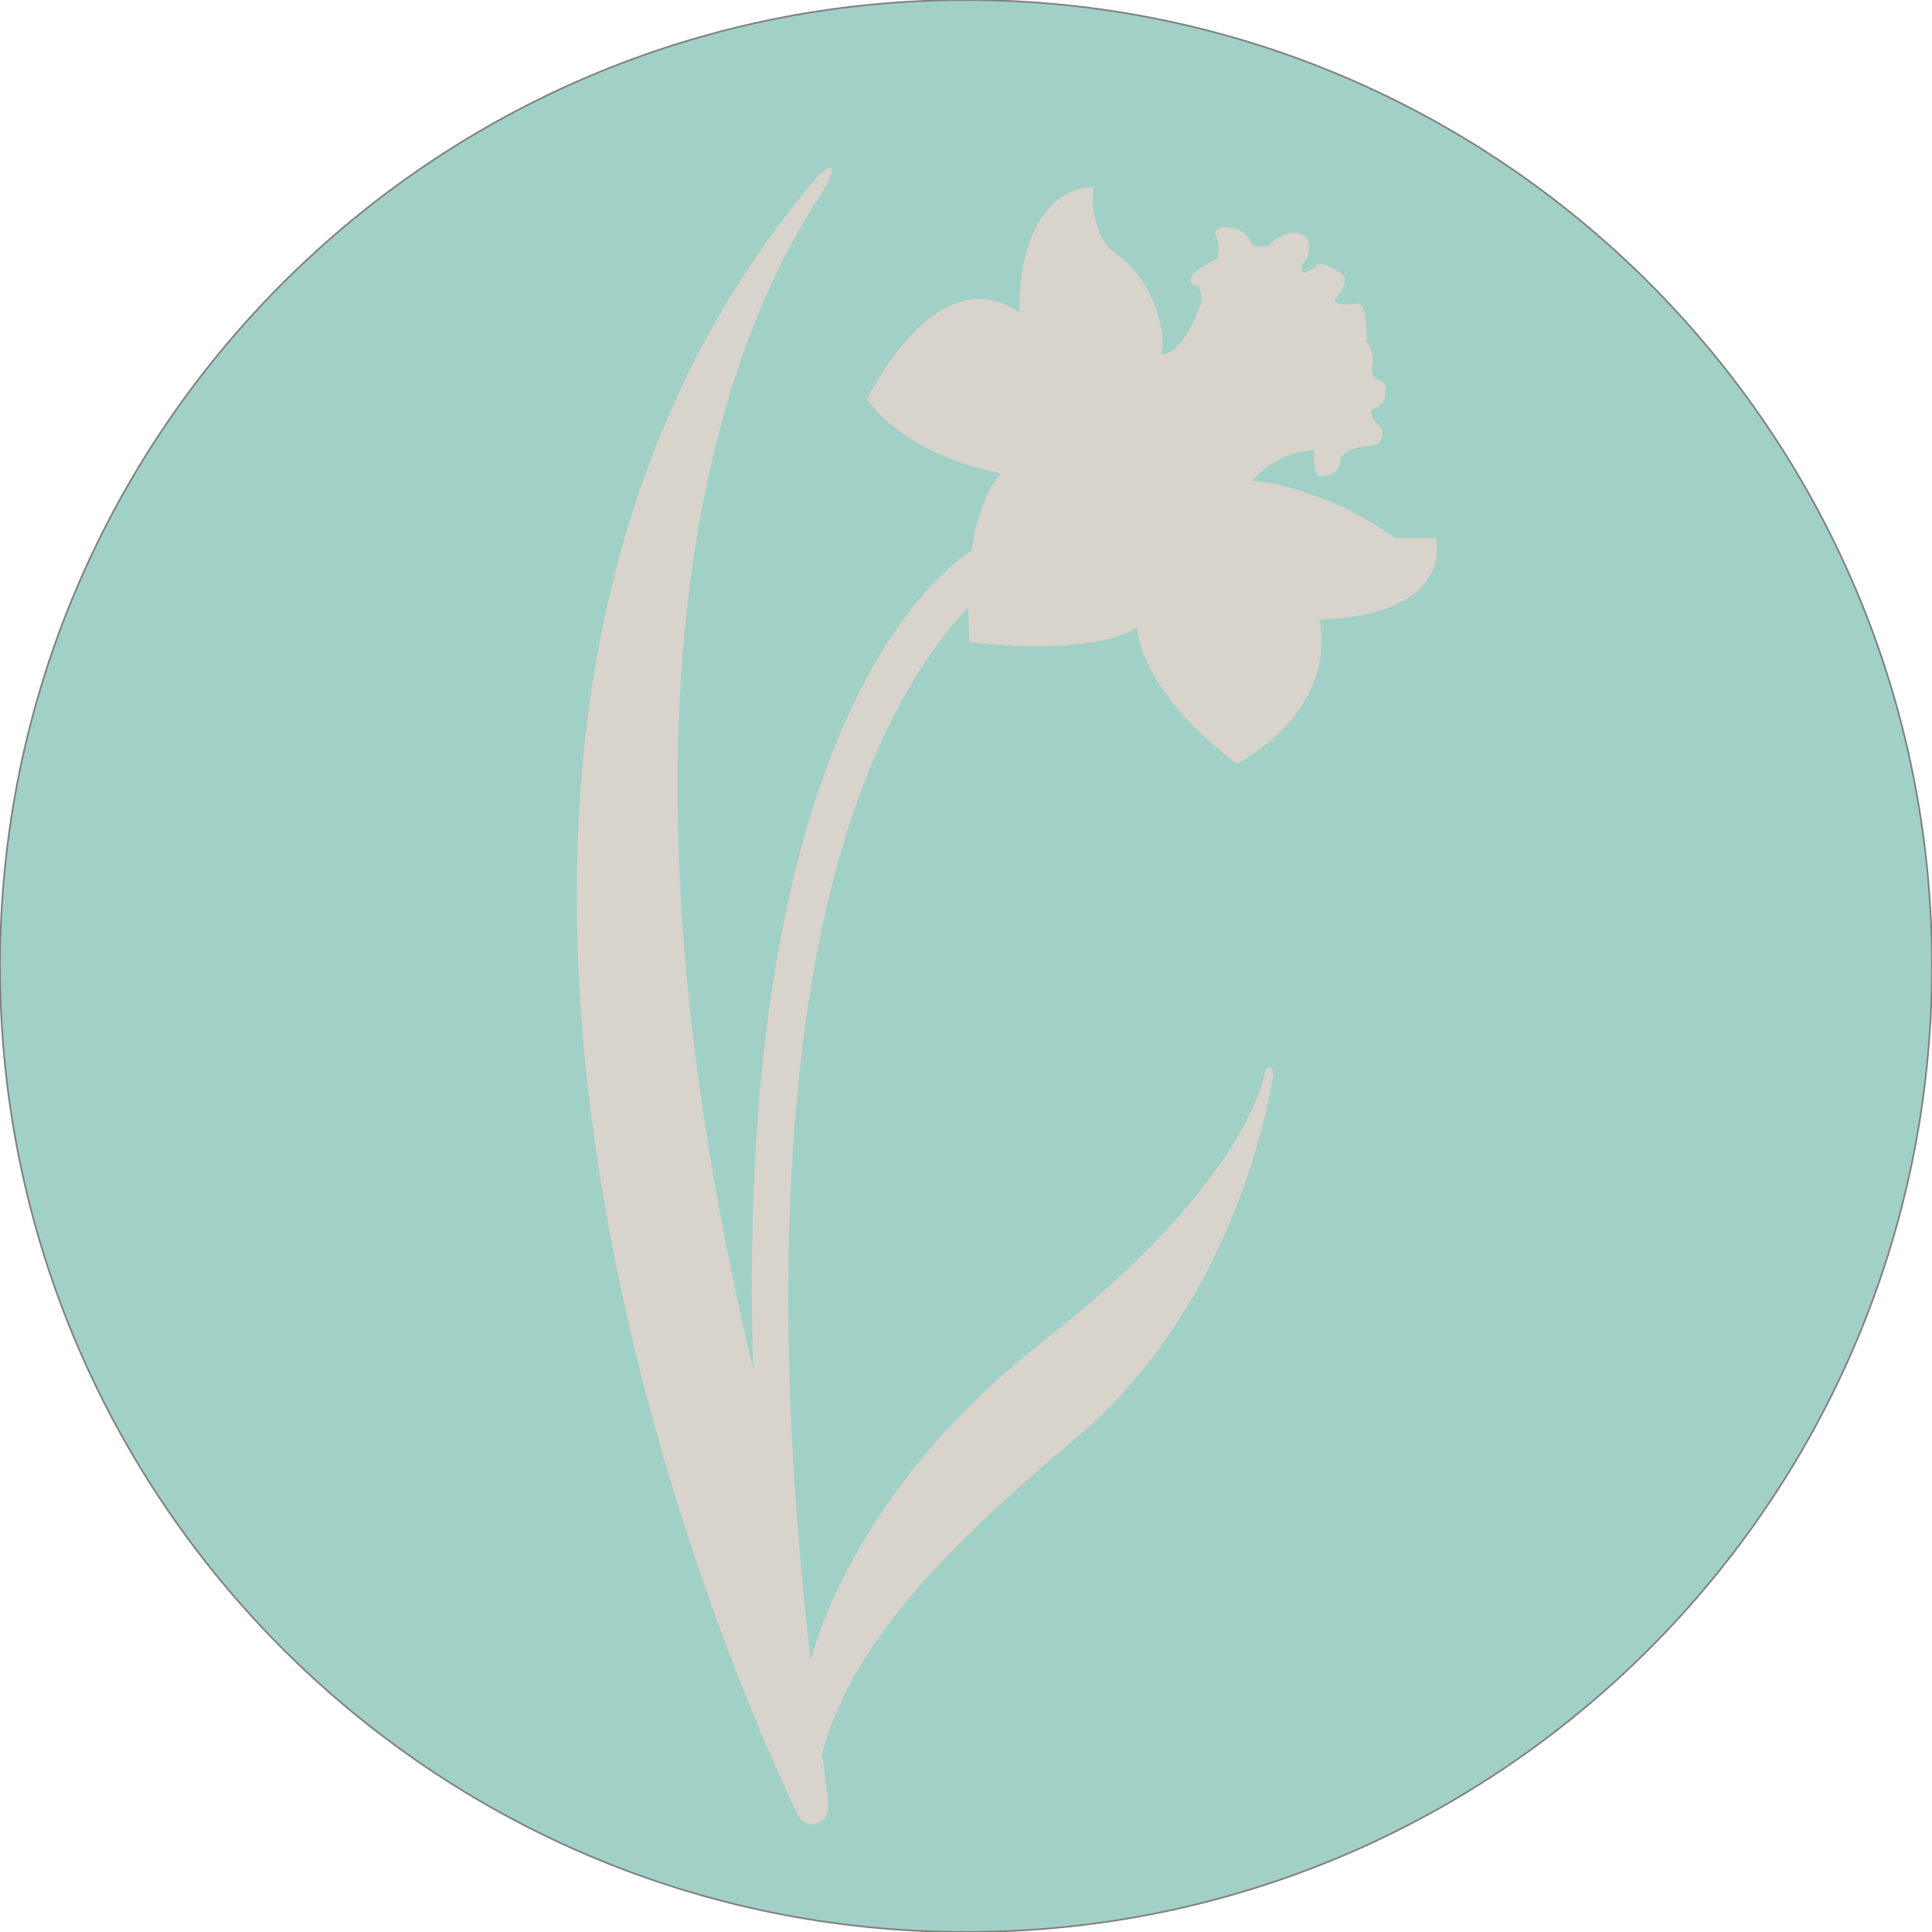
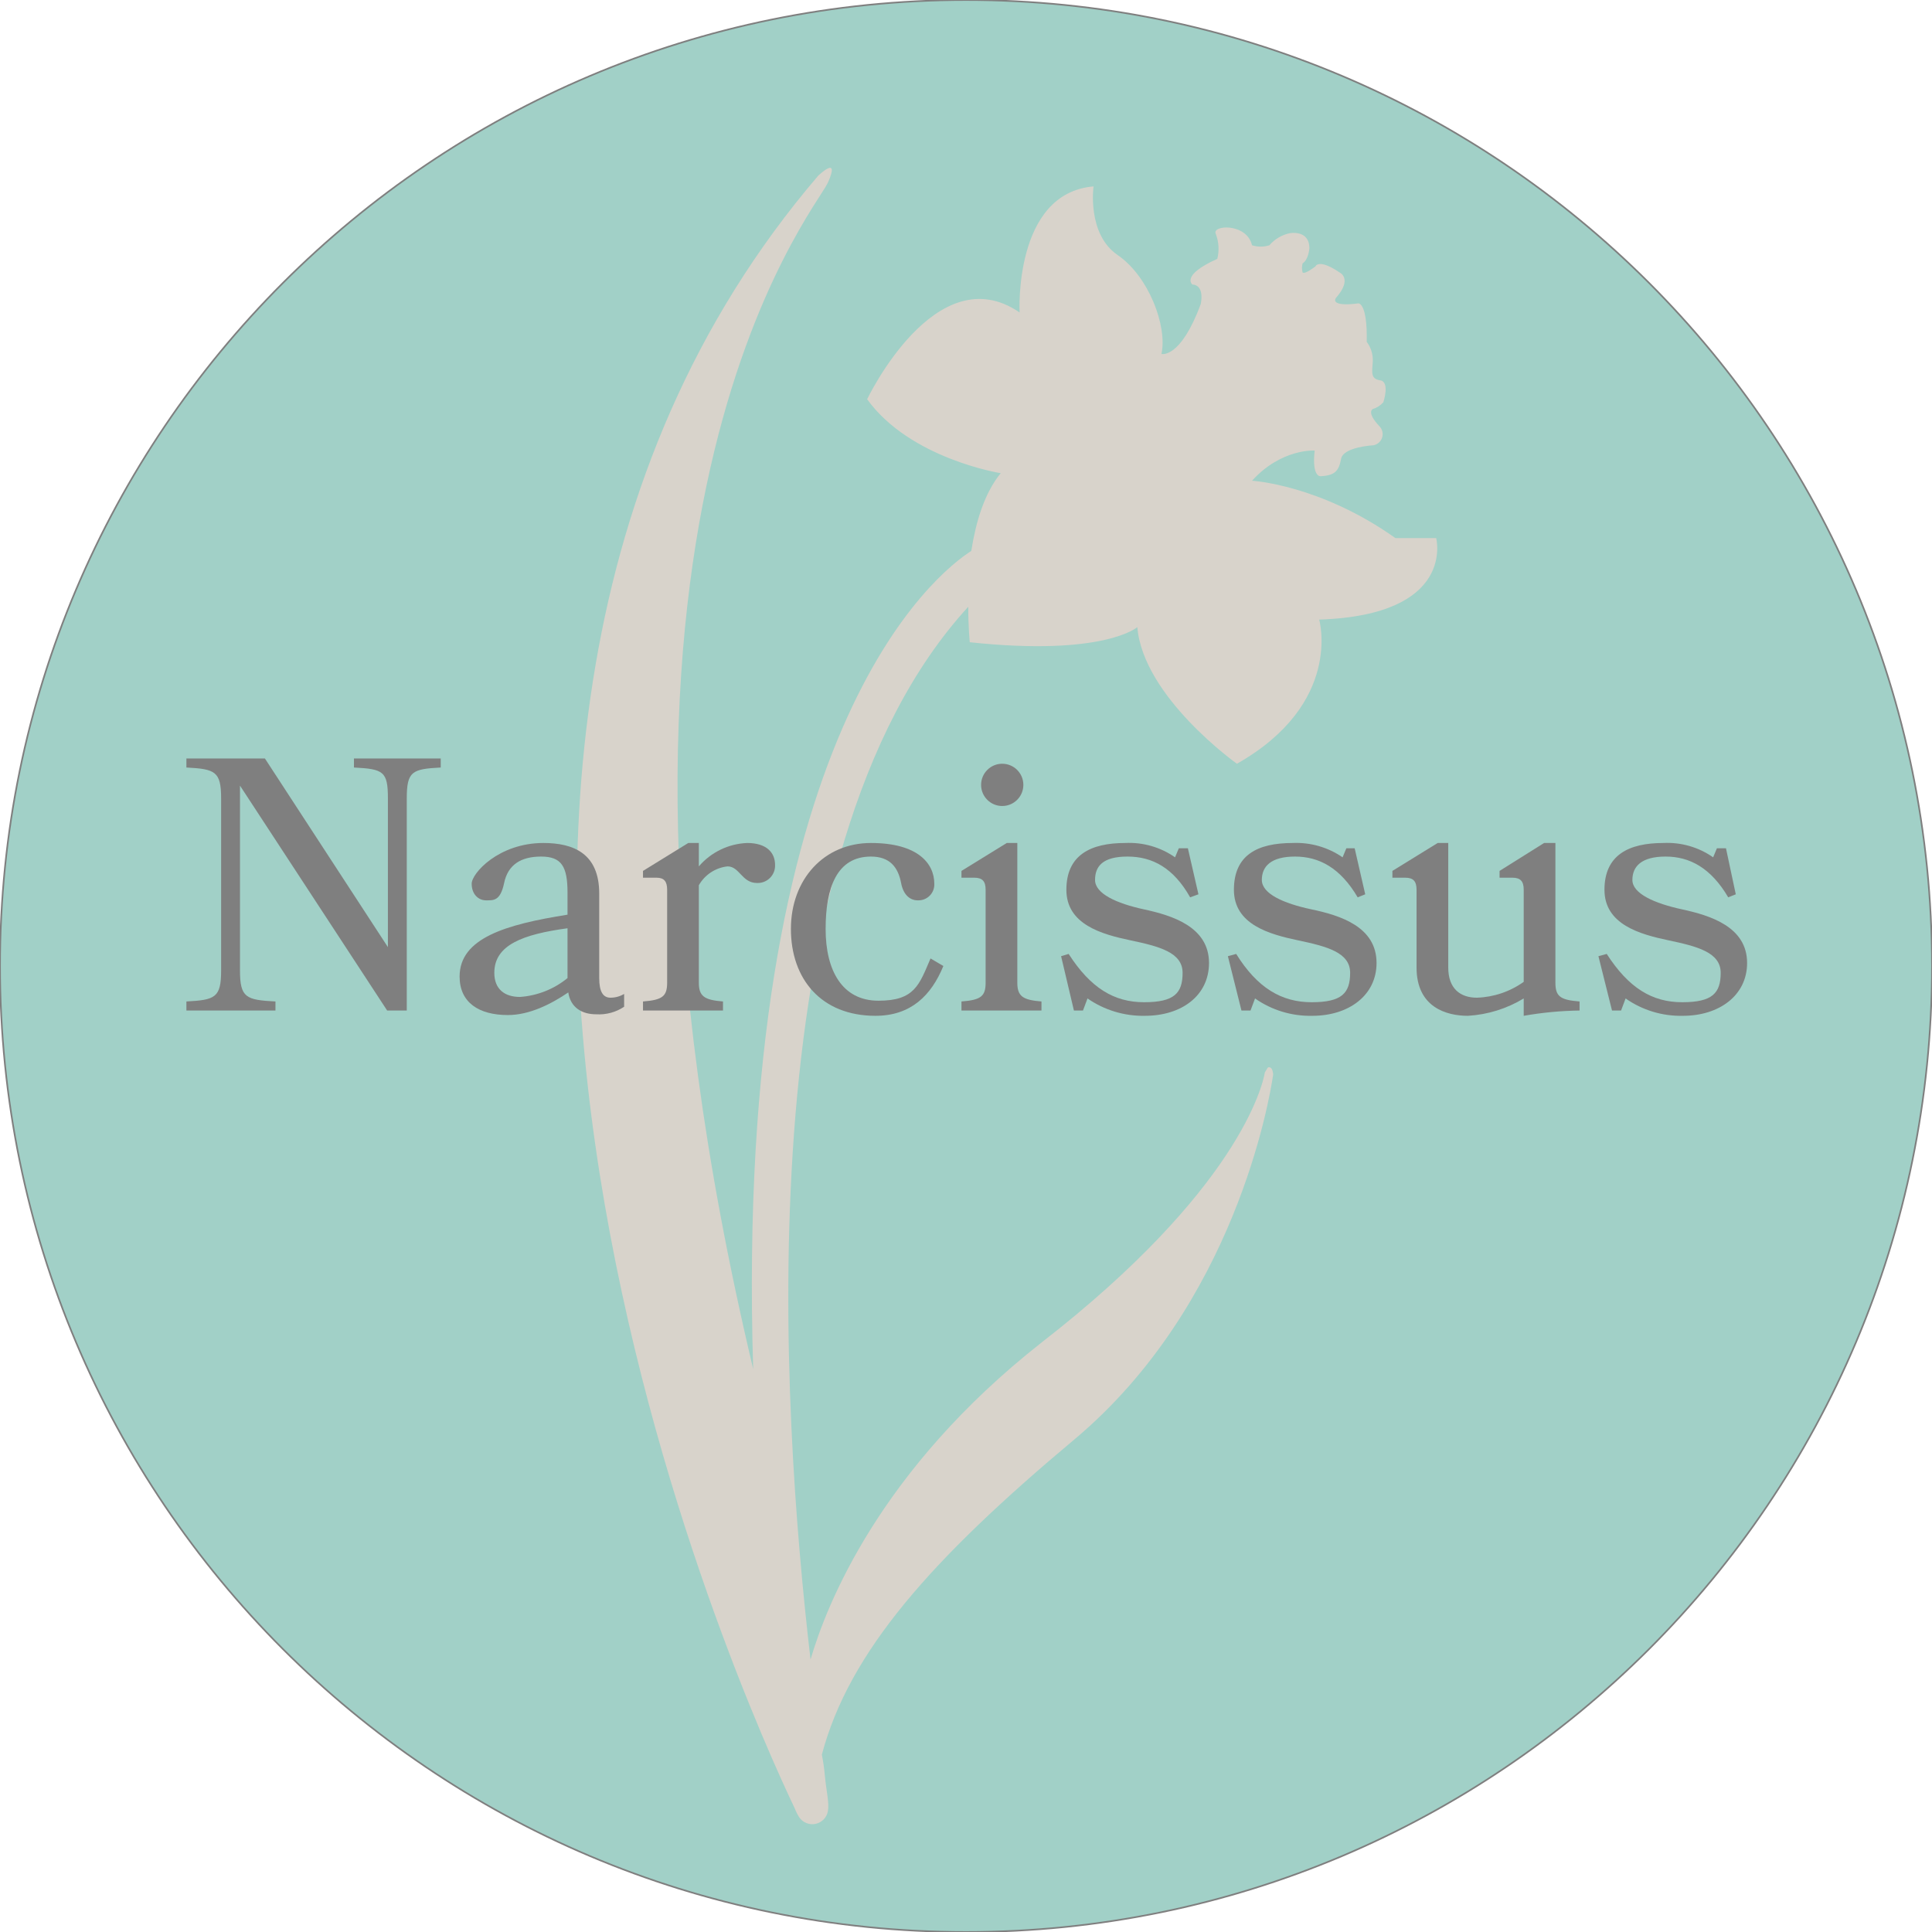
- <svg xmlns="http://www.w3.org/2000/svg" width="256" height="256" viewBox="0 0 256 256">
-   <circle cx="128" cy="128" r="128" fill="#a1d0c7" stroke="#7f7f7f" stroke-miterlimit="10" stroke-width=".22" />
-   <path fill="#d8d3cb" d="M190.3 71.3h-5.4c-10-7.1-19-7.6-19-7.6 3.9-4.3 8.3-4 8.3-4-.4 3.6.8 3.4.8 3.4 1.9-.1 2.4-.7 2.7-2.3S182 59 182 59a1.5 1.5 0 0 0 .8-2.5c-1.8-1.9-.9-2.3-.9-2.3a3.1 3.1 0 0 0 1.4-.9s.9-2.7-.4-2.9-1.1-1-1-2.5a4 4 0 0 0-.8-2.6c.1-5.2-1.1-5.1-1.1-5.1-3.9.5-3-.7-3-.7 2.3-2.6.5-3.4.5-3.4-2.8-1.9-3.2-.8-3.2-.8s-1.4 1.1-1.7.8a2.3 2.3 0 0 1 0-1.2c.8-.5.9-2 .9-2 0-2.5-2.6-2-2.6-2a4.9 4.9 0 0 0-2.7 1.6 3.8 3.8 0 0 1-2.3 0c-.7-3-5.4-2.7-4.8-1.5a5.5 5.5 0 0 1 .2 3.3c-4.9 2.2-3.3 3.4-3.3 3.4 1.7.1 1.1 2.6 1.1 2.6-2.7 7.3-5.2 6.6-5.2 6.6.8-3.7-1.7-10.3-5.8-13.1s-3.2-9.1-3.2-9.1c-10.6.9-9.8 16.7-9.8 16.7-11.1-7.6-20.2 11.5-20.2 11.5 5.7 7.9 17.7 9.8 17.7 9.8-2.2 2.7-3.3 6.5-3.9 10.3-4.4 2.8-31.5 23.7-28.9 108.4C73.1 69.1 108 28 109.7 24.2s-1.3-.9-1.3-.9c-66.6 77.9-9.5 202.9-3.1 216.3a6.7 6.7 0 0 0 .6 1.2 2.1 2.1 0 0 0 3.8-.8c.2-1.1-.2-2.6-.4-4.7a26 26 0 0 0-.4-2.8c3.6-13.6 14.5-25.9 33.5-41.8 21.2-17.8 25.8-44.9 26.3-48.3a1.9 1.9 0 0 0-.2-.8c-.3-.3-.5-.2-.6 0s-.2.3-.3.5c-.3 1.8-3.6 15.6-29.6 35.8-21.5 16.9-28.5 34.8-30.6 42-3.8-32.6-9-106.9 20.9-139.5 0 2.8.2 4.7.2 4.7 17.8 1.9 22.2-2 22.2-2 .8 9.3 13.2 18.1 13.2 18.1 14.1-8 10.9-19.1 10.9-19.1 18.2-.6 15.5-10.8 15.5-10.8z" />
+ <svg xmlns="http://www.w3.org/2000/svg" id="Layer_1" data-name="Layer 1" width="256" height="256" viewBox="0 0 256 256">
+   <circle cx="128" cy="128" r="128" fill="#a1d0c7" stroke="#7f7f7f" stroke-miterlimit="10" stroke-width="0.22" />
+   <path d="M190.3,71.3h-5.4c-10-7.1-19-7.6-19-7.6,3.9-4.3,8.3-4,8.3-4-.4,3.6.8,3.4.8,3.4,1.9-.1,2.4-.7,2.7-2.3s4.3-1.8,4.3-1.8a1.5,1.5,0,0,0,.8-2.5c-1.8-1.9-.9-2.3-.9-2.3a3.1,3.1,0,0,0,1.4-.9s.9-2.7-.4-2.9-1.1-1-1-2.5a4,4,0,0,0-.8-2.6c.1-5.2-1.1-5.1-1.1-5.1-3.9.5-3-.7-3-.7,2.3-2.6.5-3.4.5-3.4-2.8-1.9-3.2-.8-3.2-.8s-1.4,1.1-1.7.8a2.3,2.3,0,0,1,0-1.2c.8-.5.9-2,.9-2,0-2.5-2.6-2-2.6-2a4.9,4.9,0,0,0-2.7,1.6,3.8,3.8,0,0,1-2.3,0c-.7-3-5.4-2.7-4.8-1.5a5.5,5.5,0,0,1,.2,3.3c-4.9,2.2-3.3,3.4-3.3,3.4,1.7.1,1.1,2.6,1.1,2.6-2.7,7.3-5.2,6.6-5.2,6.6.8-3.7-1.7-10.3-5.8-13.1s-3.2-9.1-3.2-9.1c-10.6.9-9.8,16.7-9.8,16.7-11.1-7.6-20.2,11.5-20.2,11.5,5.7,7.9,17.7,9.8,17.7,9.8-2.2,2.7-3.3,6.5-3.9,10.3-4.4,2.8-31.5,23.7-28.9,108.4C73.1,69.1,108,28,109.7,24.2s-1.3-.9-1.3-.9c-66.6,77.9-9.5,202.9-3.1,216.3a6.7,6.7,0,0,0,.6,1.2,2.1,2.1,0,0,0,3.8-.8c.2-1.1-.2-2.6-.4-4.7a26,26,0,0,0-.4-2.8c3.6-13.6,14.5-25.9,33.5-41.8,21.2-17.8,25.8-44.9,26.3-48.3a1.9,1.9,0,0,0-.2-.8c-.3-.3-.5-.2-.6,0s-.2.3-.3.5c-.3,1.8-3.6,15.6-29.6,35.8-21.5,16.9-28.5,34.8-30.6,42-3.8-32.6-9-106.9,20.9-139.5,0,2.8.2,4.7.2,4.7,17.8,1.9,22.2-2,22.2-2,.8,9.3,13.2,18.1,13.2,18.1,14.1-8,10.9-19.1,10.9-19.1C193,81.5,190.3,71.3,190.3,71.3Z" fill="#d8d3cb" />
+   <path d="M24.7,133.9v-1.2c3.8-.2,4.6-.5,4.6-4.1V105.8c0-3.6-.8-3.9-4.6-4.1v-1.2H35.1l16.3,25V105.8c0-3.6-.6-3.9-4.5-4.1v-1.2H58.4v1.2c-3.8.2-4.5.5-4.5,4.1v28.1H51.3L31.8,104.1v24.5c0,3.6.8,3.9,4.7,4.1v1.2Z" fill="#7f7f7f" />
+   <path d="M67.3,134.5c-3.9,0-6.4-1.7-6.4-5.1,0-5.1,6.1-6.9,14.3-8.2v-2.9c0-3.5-.8-4.8-3.5-4.8s-4.4,1.1-4.9,3.5-1.4,2.3-2.4,2.3-1.9-.8-1.9-2.2,3.6-5.4,9.5-5.4c4,0,7.4,1.4,7.4,6.7v11.2c0,1.8.5,2.6,1.5,2.6a3.5,3.5,0,0,0,1.8-.5v1.7a6,6,0,0,1-3.7,1c-1.9,0-3.4-.9-3.7-2.9C73.1,133,70.2,134.5,67.3,134.5ZM75.2,123c-5.9.8-9.7,2.2-9.7,5.9,0,2.2,1.4,3.2,3.4,3.2a11.2,11.2,0,0,0,6.3-2.5Z" fill="#7f7f7f" />
+   <path d="M96.4,114.8a5,5,0,0,0-3.8,2.5v12.9c0,1.8.7,2.3,3.2,2.5v1.2H85.2v-1.2c2.6-.2,3.2-.7,3.2-2.5V117.9c0-1.1-.4-1.6-1.4-1.6H85.2v-.9l6-3.7h1.4v3.1a8.9,8.9,0,0,1,6.4-3.1c2.6,0,3.7,1.3,3.7,2.9a2.3,2.3,0,0,1-2.4,2.4C98.3,117,98,114.8,96.4,114.8Z" fill="#7f7f7f" />
+   <path d="M119.4,117c-.4-2.1-1.5-3.5-4-3.5-4.5,0-6,4.1-6,9.6s2.2,9.5,7,9.5,5.4-2.1,6.9-5.6l1.7,1c-1.6,3.9-4.3,6.6-9,6.6-7.2,0-11.2-4.9-11.2-11.5s4.4-11.4,10.6-11.4,8.4,2.7,8.4,5.4a2.1,2.1,0,0,1-2.2,2.2C120.6,119.3,119.7,118.6,119.4,117Z" fill="#7f7f7f" />
+   <path d="M127.4,133.9v-1.2c2.6-.2,3.2-.7,3.2-2.5V117.9c0-1.1-.4-1.6-1.5-1.6h-1.7v-.9l6-3.7h1.4v18.5c0,1.8.7,2.3,3.2,2.5v1.2Zm8.2-29.9a2.8,2.8,0,0,1-5.6,0,2.8,2.8,0,1,1,5.6,0Z" fill="#7f7f7f" />
+   <path d="M160.2,127.6c0,4.3-3.6,7-8.5,7a12.9,12.9,0,0,1-7.6-2.3l-.6,1.6h-1.2l-1.7-7.2,1-.3c2.9,4.5,6,6.4,10,6.4s5.1-1.2,5.1-3.9-3.1-3.5-6.9-4.3-8.5-2.1-8.5-6.7,3.2-6.2,7.8-6.2a10.6,10.6,0,0,1,6.6,1.9l.5-1.2h1.2l1.4,6.1-1.1.4c-2.2-3.9-5-5.4-8.3-5.4s-4.3,1.3-4.3,3.1,2.8,3.1,6.5,3.9S160.2,122.8,160.2,127.6Z" fill="#7f7f7f" />
+   <path d="M182.4,127.6c0,4.3-3.7,7-8.5,7a12.7,12.7,0,0,1-7.6-2.3l-.6,1.6h-1.2l-1.8-7.2,1.1-.3c2.8,4.5,6,6.4,10,6.4s5.1-1.2,5.1-3.9-3.1-3.5-6.9-4.3-8.5-2.1-8.5-6.7,3.1-6.2,7.8-6.2a10.8,10.8,0,0,1,6.6,1.9l.5-1.2h1.1l1.4,6.1-1,.4c-2.3-3.9-5.1-5.4-8.3-5.4s-4.4,1.3-4.4,3.1,2.8,3.1,6.6,3.9S182.4,122.8,182.4,127.6Z" fill="#7f7f7f" />
+   <path d="M198.7,115.4l5.9-3.7h1.5v18.5c0,1.8.6,2.3,3.2,2.5v1.2a46.3,46.3,0,0,0-7.4.7v-2.3a16.1,16.1,0,0,1-7.4,2.3c-2.8,0-6.8-1.1-6.8-6.4V117.9c0-1.1-.4-1.6-1.5-1.6h-1.7v-.9l6-3.7h1.4v16.5c0,2.8,1.6,4,3.8,4a11.3,11.3,0,0,0,6.2-2.1V117.9c0-1.1-.4-1.6-1.5-1.6h-1.7Z" fill="#7f7f7f" />
+   <path d="M231.5,127.6c0,4.3-3.7,7-8.5,7a12.7,12.7,0,0,1-7.6-2.3l-.6,1.6h-1.2l-1.8-7.2,1.1-.3c2.9,4.5,6,6.4,10,6.4s5.1-1.2,5.1-3.9-3.1-3.5-6.9-4.3-8.5-2.1-8.5-6.7,3.2-6.2,7.8-6.2a10.6,10.6,0,0,1,6.6,1.9l.5-1.2h1.2l1.3,6.1-1,.4c-2.3-3.9-5.1-5.4-8.3-5.4s-4.4,1.3-4.4,3.1,2.9,3.1,6.6,3.9S231.5,122.8,231.5,127.6Z" fill="#7f7f7f" />
</svg>
